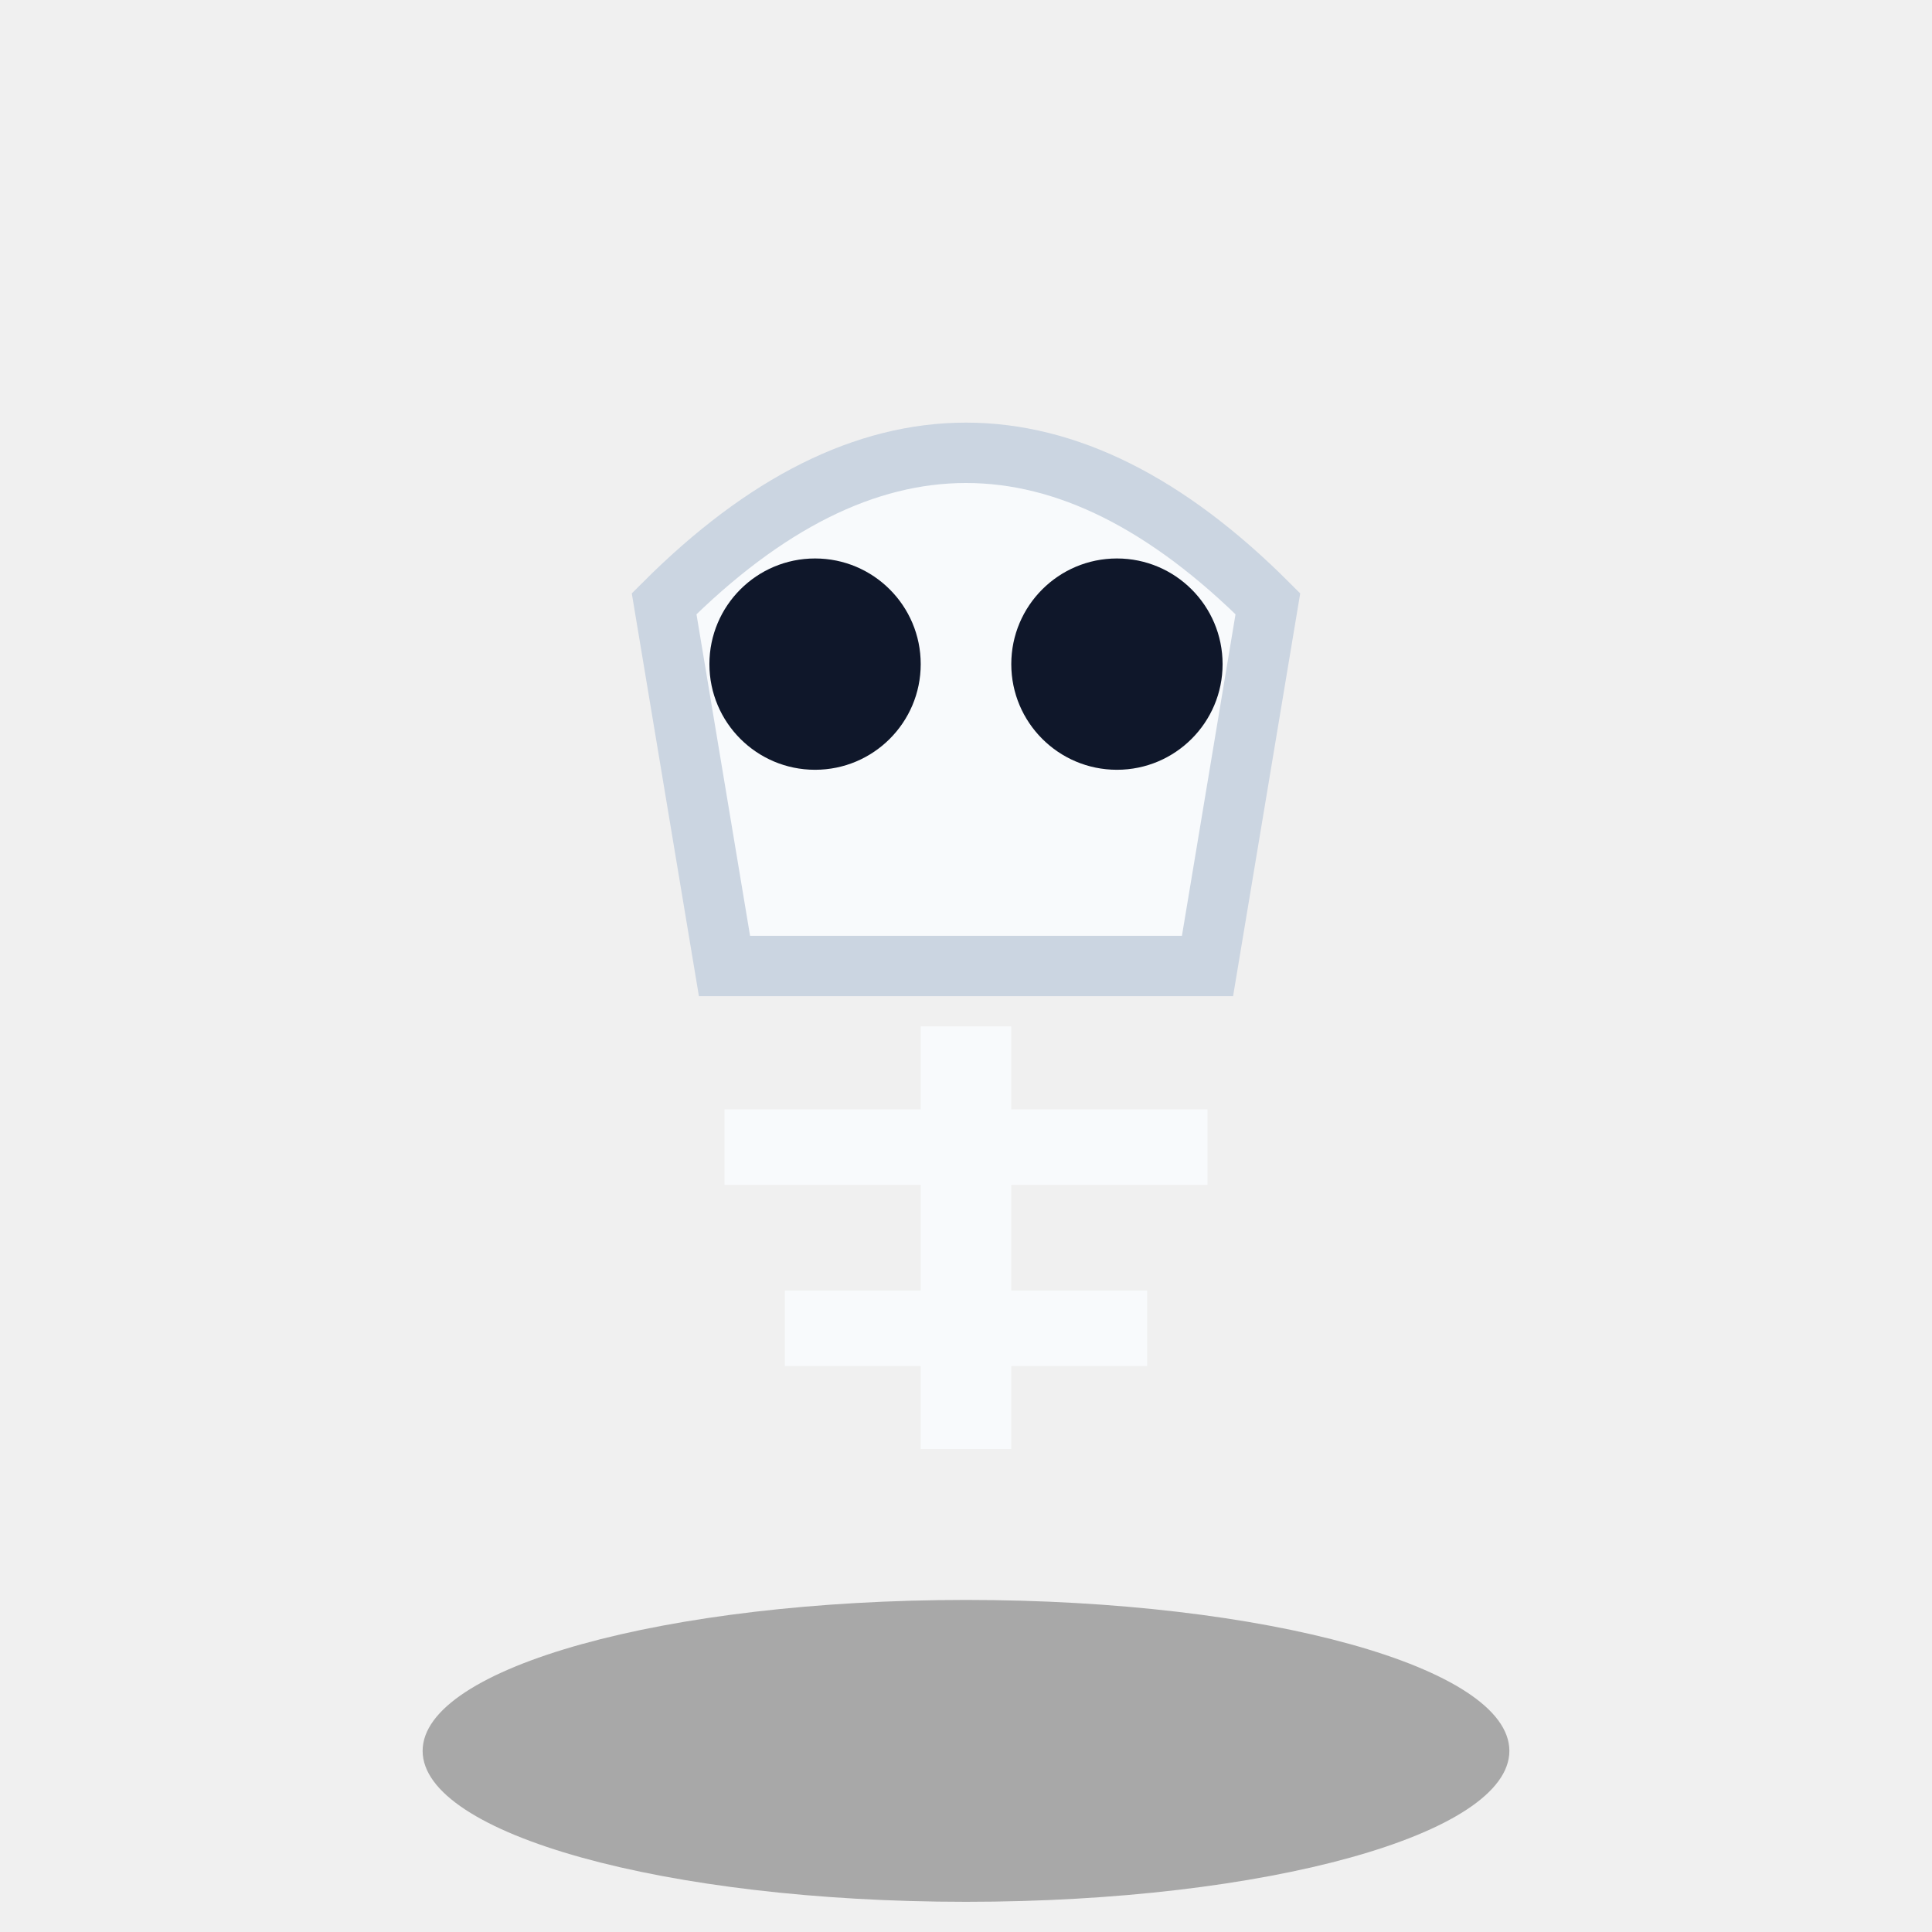
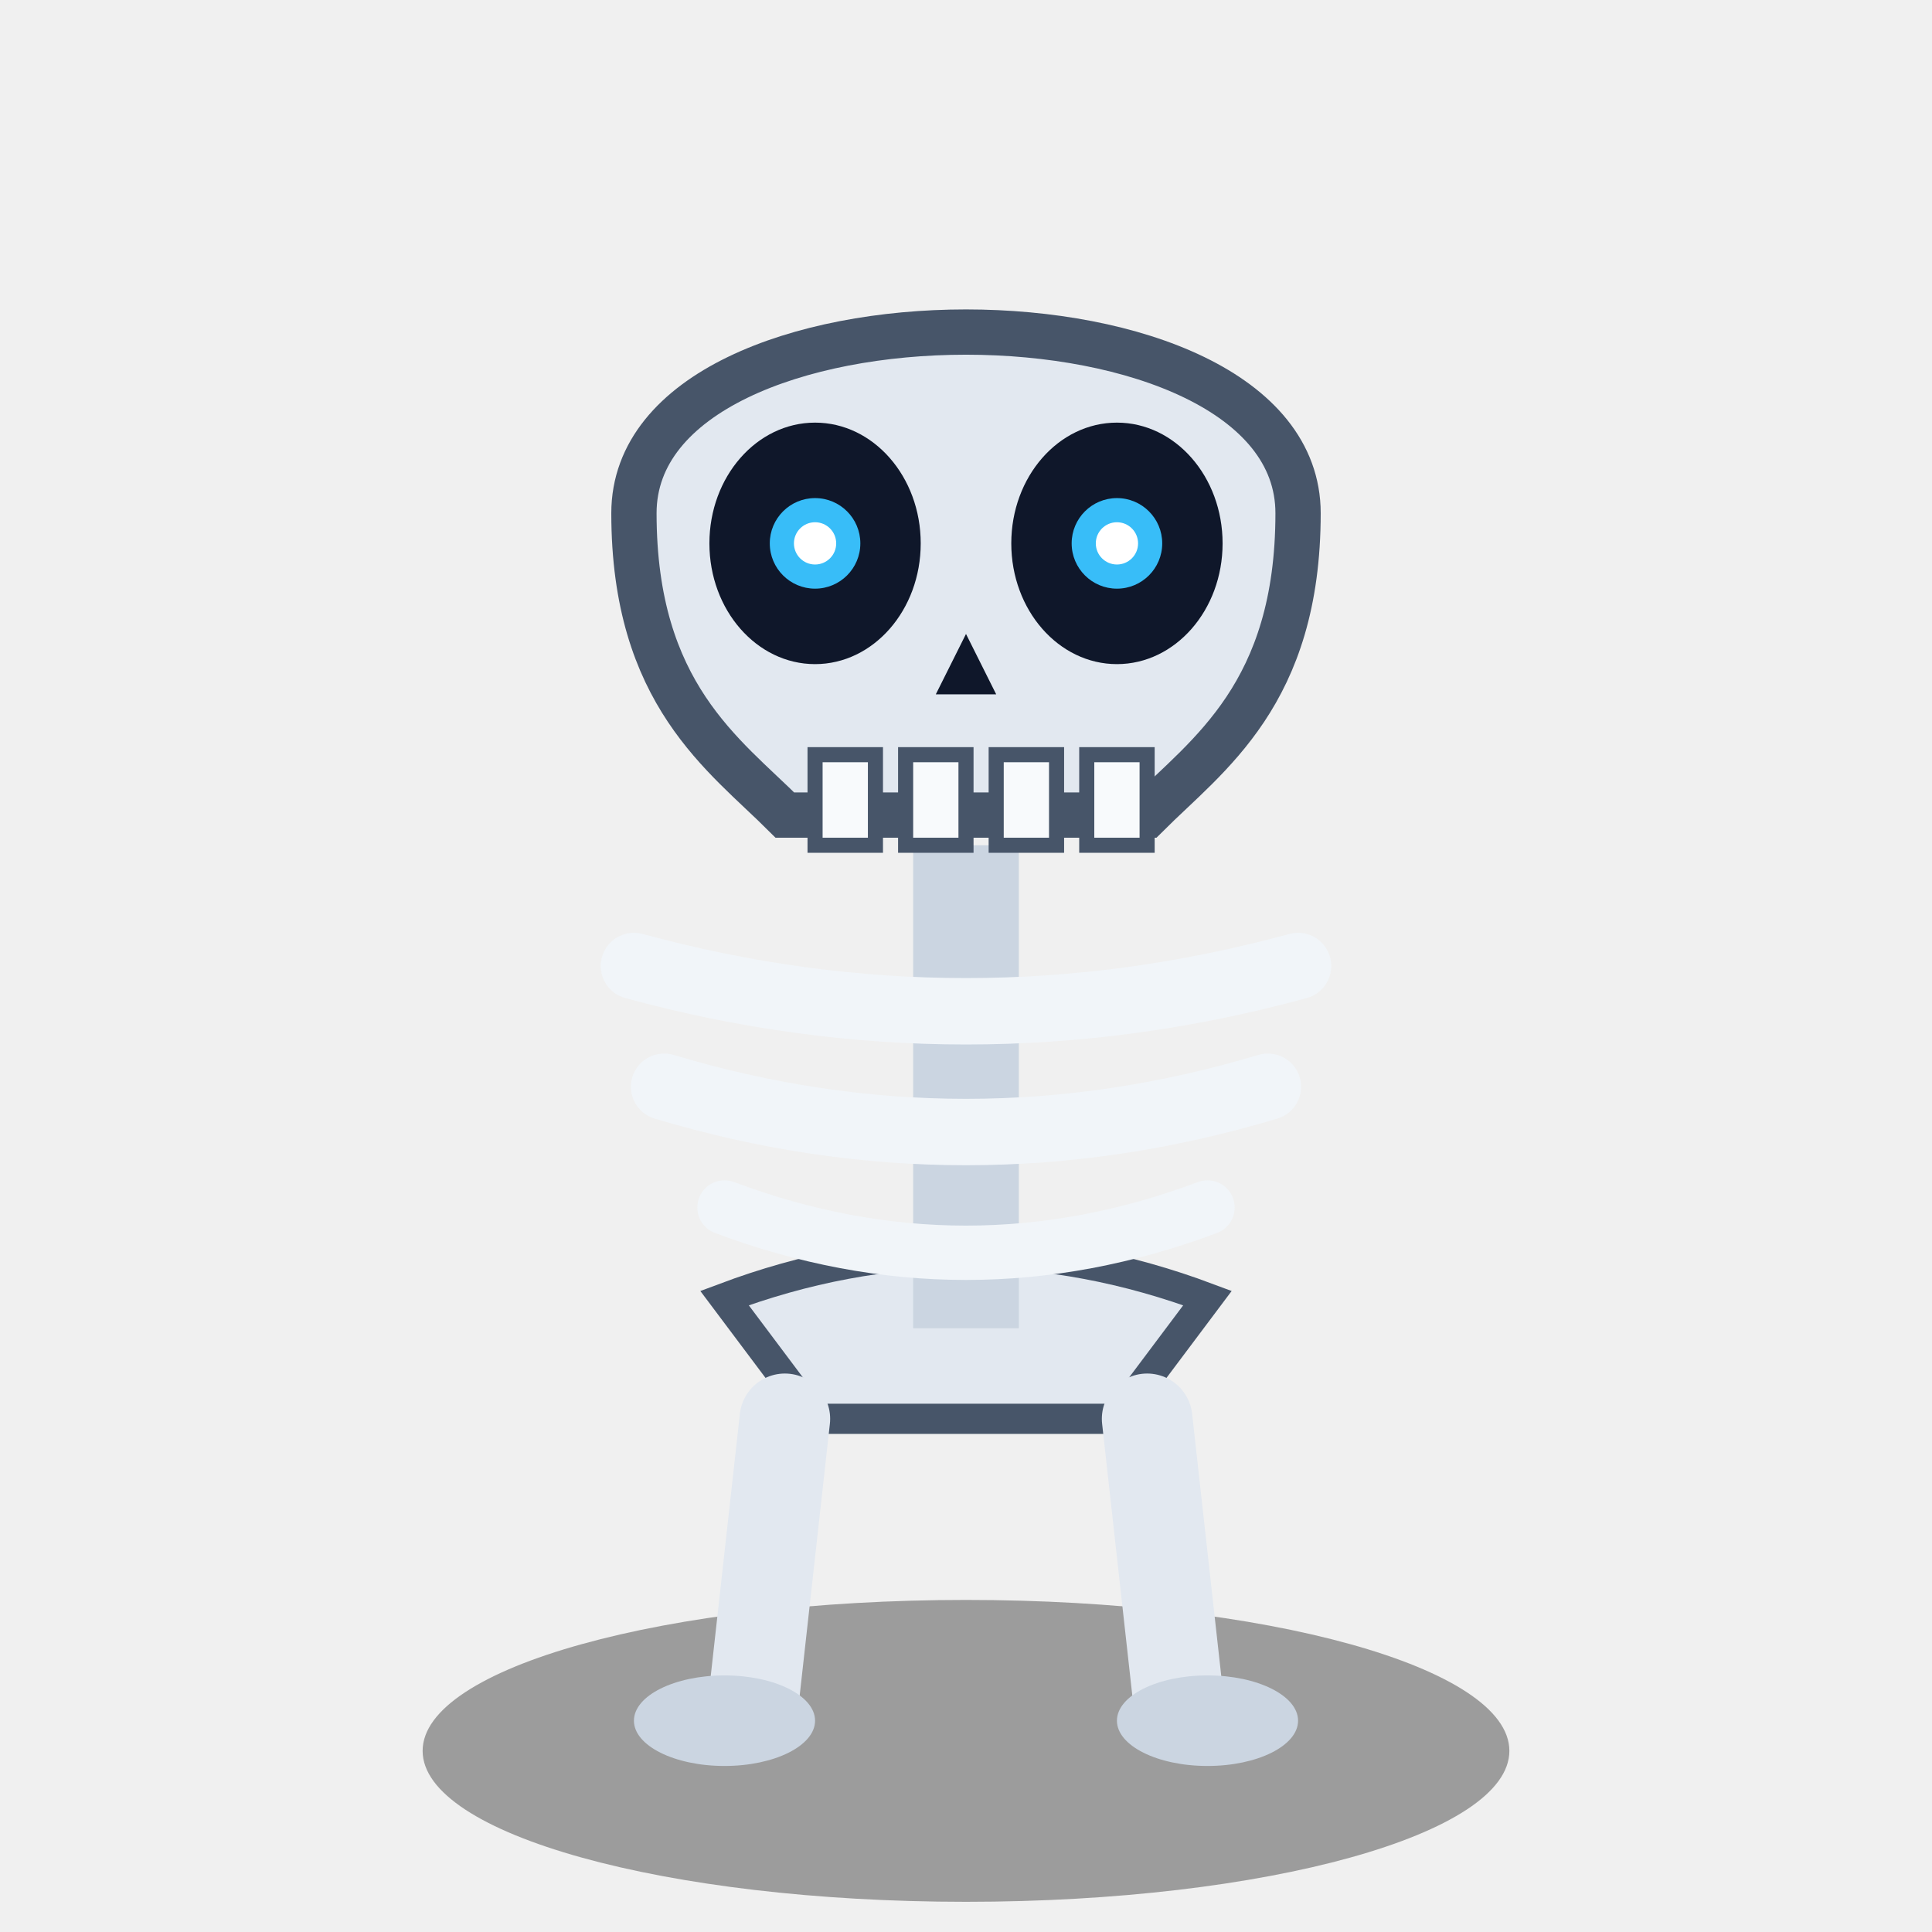
<svg xmlns="http://www.w3.org/2000/svg" viewBox="0 0 64 64" width="64" height="64">
-   <ellipse cx="32" cy="58" rx="18" ry="5" fill="rgba(0,0,0,0.3)" />
-   <path d="M22 20 Q32 10 42 20 L40 32 L24 32 Z" fill="#f8fafc" stroke="#cbd5e1" stroke-width="2" />
-   <circle cx="27" cy="22" r="3.5" fill="#0f172a" />
-   <circle cx="37" cy="22" r="3.5" fill="#0f172a" />
-   <line x1="32" y1="34" x2="32" y2="48" stroke="#f8fafc" stroke-width="3" />
-   <line x1="24" y1="38" x2="40" y2="38" stroke="#f8fafc" stroke-width="2.5" />
-   <line x1="26" y1="44" x2="38" y2="44" stroke="#f8fafc" stroke-width="2.5" />
+   <ellipse cx="32" cy="58" rx="18" ry="5" fill="rgba(0,0,0,0.35)" />
+   <path d="M24 43 Q32 40 40 43 L37 47 L27 47 Z" fill="#e2e8f0" stroke="#475569" stroke-width="1" />
+   <line x1="26" y1="47" x2="25" y2="56" stroke="#e2e8f0" stroke-width="3" stroke-linecap="round" />
+   <line x1="38" y1="47" x2="39" y2="56" stroke="#e2e8f0" stroke-width="3" stroke-linecap="round" />
+   <ellipse cx="24" cy="57" rx="3" ry="1.5" fill="#cbd5e1" />
+   <ellipse cx="40" cy="57" rx="3" ry="1.5" fill="#cbd5e1" />
+   <line x1="32" y1="28" x2="32" y2="44" stroke="#cbd5e1" stroke-width="3.5" />
+   <path d="M21 32 Q32 35 43 32" stroke="#f1f5f9" stroke-width="2.2" stroke-linecap="round" fill="none" />
+   <path d="M22 36 Q32 39 42 36" stroke="#f1f5f9" stroke-width="2.2" stroke-linecap="round" fill="none" />
+   <path d="M24 40 Q32 43 40 40" stroke="#f1f5f9" stroke-width="1.8" stroke-linecap="round" fill="none" />
+   <path d="M21 17 C21 9 43 9 43 17 C43 23 40 25 38 27 L26 27 C24 25 21 23 21 17 Z" fill="#e2e8f0" stroke="#475569" stroke-width="1.5" />
+   <ellipse cx="27" cy="18" rx="3.5" ry="4" fill="#0f172a" />
+   <circle cx="27" cy="18" r="1.5" fill="#38bdf8" />
+   <circle cx="27" cy="18" r="0.7" fill="#ffffff" />
+   <ellipse cx="37" cy="18" rx="3.5" ry="4" fill="#0f172a" />
+   <circle cx="37" cy="18" r="1.5" fill="#38bdf8" />
+   <circle cx="37" cy="18" r="0.7" fill="#ffffff" />
+   <polygon points="32,21 31,23 33,23" fill="#0f172a" />
+   <rect x="27" y="25" width="2" height="3" fill="#f8fafc" stroke="#475569" stroke-width="0.5" />
+   <rect x="30" y="25" width="2" height="3" fill="#f8fafc" stroke="#475569" stroke-width="0.5" />
+   <rect x="33" y="25" width="2" height="3" fill="#f8fafc" stroke="#475569" stroke-width="0.5" />
+   <rect x="36" y="25" width="2" height="3" fill="#f8fafc" stroke="#475569" stroke-width="0.5" />
</svg>
